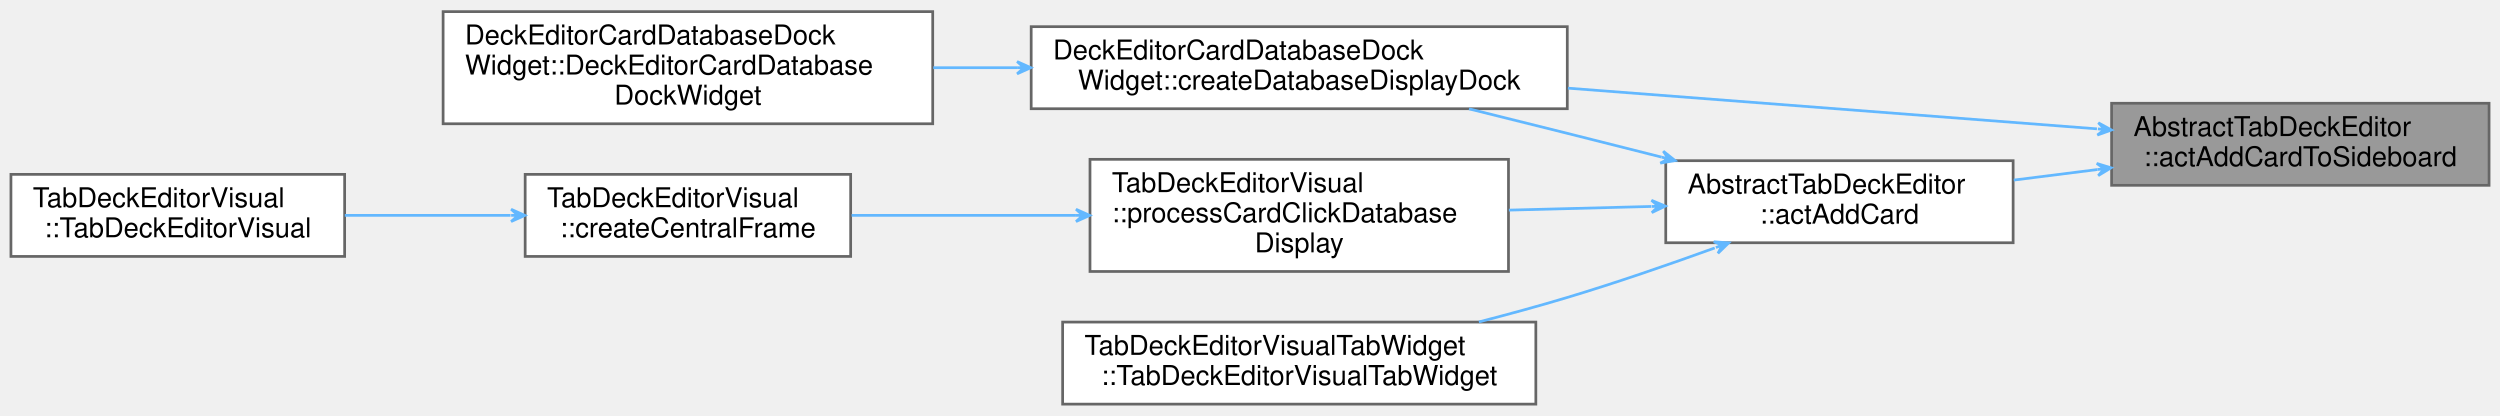
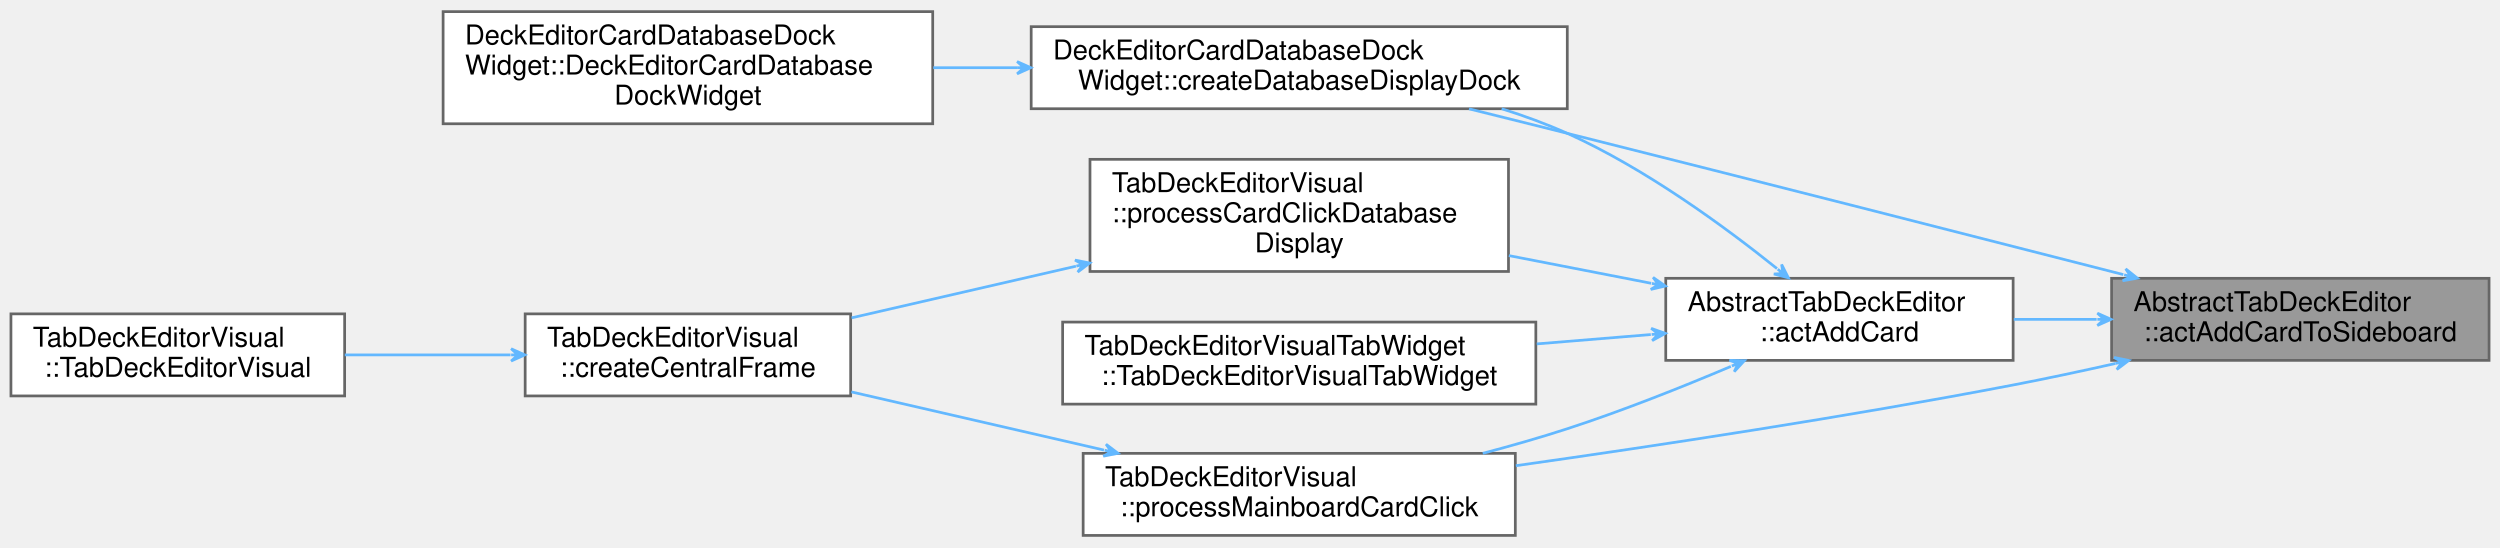
- <svg xmlns="http://www.w3.org/2000/svg" xmlns:xlink="http://www.w3.org/1999/xlink" width="914pt" height="152pt" viewBox="0.00 0.00 914.00 151.50">
-   <g id="graph0" class="graph" transform="scale(1 1) rotate(0) translate(4 147.5)">
+ <svg xmlns="http://www.w3.org/2000/svg" xmlns:xlink="http://www.w3.org/1999/xlink" width="914pt" height="200pt" viewBox="0.00 0.00 914.00 199.50">
+   <g id="graph0" class="graph" transform="scale(1 1) rotate(0) translate(4 195.5)">
    <g id="Node000001" class="node">
      <g id="a_Node000001">
        <a xlink:title="Adds a card to the sideboard explicitly.">
-           <polygon fill="#999999" stroke="#666666" points="906,-110 768,-110 768,-80 906,-80 906,-110" />
-           <text text-anchor="start" x="776" y="-98" font-family="Helvetica,sans-Serif" font-size="10.00">AbstractTabDeckEditor</text>
-           <text text-anchor="middle" x="837" y="-87" font-family="Helvetica,sans-Serif" font-size="10.00">::actAddCardToSideboard</text>
+           <polygon fill="#999999" stroke="#666666" points="906,-94 768,-94 768,-64 906,-64 906,-94" />
+           <text text-anchor="start" x="776" y="-82" font-family="Helvetica,sans-Serif" font-size="10.00">AbstractTabDeckEditor</text>
+           <text text-anchor="middle" x="837" y="-71" font-family="Helvetica,sans-Serif" font-size="10.00">::actAddCardToSideboard</text>
        </a>
      </g>
    </g>
    <g id="Node000002" class="node">
      <g id="a_Node000002">
        <a xlink:href="../../d1/d53/classAbstractTabDeckEditor.html#a86fddfe318be81f8fe4aa54e980fcdd1" target="_top" xlink:title="Adds a card to the main deck or sideboard based on Ctrl key.">
-           <polygon fill="white" stroke="#666666" points="732,-89 605,-89 605,-59 732,-59 732,-89" />
-           <text text-anchor="start" x="613" y="-77" font-family="Helvetica,sans-Serif" font-size="10.00">AbstractTabDeckEditor</text>
-           <text text-anchor="middle" x="668.5" y="-66" font-family="Helvetica,sans-Serif" font-size="10.00">::actAddCard</text>
+           <polygon fill="white" stroke="#666666" points="732,-94 605,-94 605,-64 732,-64 732,-94" />
+           <text text-anchor="start" x="613" y="-82" font-family="Helvetica,sans-Serif" font-size="10.00">AbstractTabDeckEditor</text>
+           <text text-anchor="middle" x="668.5" y="-71" font-family="Helvetica,sans-Serif" font-size="10.00">::actAddCard</text>
        </a>
      </g>
    </g>
    <g id="edge1_Node000001_Node000002" class="edge">
      <g id="a_edge1_Node000001_Node000002">
        <a xlink:title=" ">
-           <path fill="none" stroke="#63b8ff" d="M762.81,-85.77C752.62,-84.48 742.22,-83.17 732.24,-81.91" />
-           <polygon fill="#63b8ff" stroke="#63b8ff" points="767.8,-86.4 762.56,-88 765.32,-86.09 762.84,-85.77 762.84,-85.77 762.84,-85.77 765.32,-86.09 763.12,-83.54 767.8,-86.4 767.8,-86.4" />
+           <path fill="none" stroke="#63b8ff" d="M762.53,-79C752.43,-79 742.13,-79 732.24,-79" />
+           <polygon fill="#63b8ff" stroke="#63b8ff" points="767.8,-79 762.8,-81.25 765.3,-79 762.8,-79 762.8,-79 762.8,-79 765.3,-79 762.8,-76.75 767.8,-79 767.8,-79" />
        </a>
      </g>
    </g>
    <g id="Node000003" class="node">
      <g id="a_Node000003">
        <a xlink:href="../../d1/d94/classDeckEditorCardDatabaseDockWidget.html#ad6dd3c0e2db7647a68c4518d9d11ed81" target="_top" xlink:title=" ">
-           <polygon fill="white" stroke="#666666" points="569,-138 373,-138 373,-108 569,-108 569,-138" />
-           <text text-anchor="start" x="381" y="-126" font-family="Helvetica,sans-Serif" font-size="10.00">DeckEditorCardDatabaseDock</text>
-           <text text-anchor="middle" x="471" y="-115" font-family="Helvetica,sans-Serif" font-size="10.00">Widget::createDatabaseDisplayDock</text>
+           <polygon fill="white" stroke="#666666" points="569,-186 373,-186 373,-156 569,-156 569,-186" />
+           <text text-anchor="start" x="381" y="-174" font-family="Helvetica,sans-Serif" font-size="10.00">DeckEditorCardDatabaseDock</text>
+           <text text-anchor="middle" x="471" y="-163" font-family="Helvetica,sans-Serif" font-size="10.00">Widget::createDatabaseDisplayDock</text>
        </a>
      </g>
    </g>
-     <g id="edge8_Node000001_Node000003" class="edge">
-       <g id="a_edge8_Node000001_Node000003">
+     <g id="edge10_Node000001_Node000003" class="edge">
+       <g id="a_edge10_Node000001_Node000003">
        <a xlink:title=" ">
-           <path fill="none" stroke="#63b8ff" d="M762.64,-100.64C707.01,-104.92 630,-110.85 569.23,-115.52" />
-           <polygon fill="#63b8ff" stroke="#63b8ff" points="767.96,-100.23 763.15,-102.86 765.47,-100.43 762.98,-100.62 762.98,-100.62 762.98,-100.62 765.47,-100.43 762.8,-98.37 767.96,-100.23 767.96,-100.23" />
+           <path fill="none" stroke="#63b8ff" d="M772.28,-95.36C718.21,-109.21 638.55,-129.54 569,-147 557.39,-149.91 544.99,-153 533.07,-155.96" />
+           <polygon fill="#63b8ff" stroke="#63b8ff" points="777.43,-94.04 773.15,-97.46 775.01,-94.66 772.59,-95.28 772.59,-95.28 772.59,-95.28 775.01,-94.66 772.03,-93.1 777.43,-94.04 777.43,-94.04" />
+         </a>
+       </g>
+     </g>
+     <g id="Node000008" class="node">
+       <g id="a_Node000008">
+         <a xlink:href="../../dc/d63/classTabDeckEditorVisual.html#a222b01da4168b156b7027fca2ac37806" target="_top" xlink:title="Handle card clicks in the mainboard visual deck.">
+           <polygon fill="white" stroke="#666666" points="550,-30 392,-30 392,0 550,0 550,-30" />
+           <text text-anchor="start" x="400" y="-18" font-family="Helvetica,sans-Serif" font-size="10.00">TabDeckEditorVisual</text>
+           <text text-anchor="middle" x="471" y="-7" font-family="Helvetica,sans-Serif" font-size="10.00">::processMainboardCardClick</text>
+         </a>
+       </g>
+     </g>
+     <g id="edge11_Node000001_Node000008" class="edge">
+       <g id="a_edge11_Node000001_Node000008">
+         <a xlink:title=" ">
+           <path fill="none" stroke="#63b8ff" d="M769.39,-62.86C756.99,-60.07 744.13,-57.33 732,-55 671.23,-43.33 601.95,-32.81 550.19,-25.49" />
+           <polygon fill="#63b8ff" stroke="#63b8ff" points="774.29,-63.97 768.92,-65.06 771.85,-63.41 769.42,-62.86 769.42,-62.86 769.42,-62.86 771.85,-63.41 769.91,-60.67 774.29,-63.97 774.29,-63.97" />
        </a>
      </g>
    </g>
    <g id="edge2_Node000002_Node000003" class="edge">
      <g id="a_edge2_Node000002_Node000003">
        <a xlink:title=" ">
-           <path fill="none" stroke="#63b8ff" d="M603.5,-90.3C592.02,-93.21 580.16,-96.2 569,-99 557.39,-101.91 544.99,-104.99 533.07,-107.95" />
-           <polygon fill="#63b8ff" stroke="#63b8ff" points="608.4,-89.06 604.1,-92.47 605.97,-89.68 603.55,-90.29 603.55,-90.29 603.55,-90.29 605.97,-89.68 603,-88.11 608.4,-89.06 608.4,-89.06" />
+           <path fill="none" stroke="#63b8ff" d="M645.67,-97.55C626.59,-112.88 597.53,-134.14 569,-147 561.41,-150.42 553.25,-153.4 545.01,-155.99" />
+           <polygon fill="#63b8ff" stroke="#63b8ff" points="649.83,-94.18 647.36,-99.07 647.88,-95.75 645.94,-97.33 645.94,-97.33 645.94,-97.33 647.88,-95.75 644.52,-95.58 649.83,-94.18 649.83,-94.18" />
        </a>
      </g>
    </g>
    <g id="Node000005" class="node">
      <g id="a_Node000005">
        <a xlink:href="../../dc/d63/classTabDeckEditorVisual.html#a735f0020e6916150378bd44aa3c977c8" target="_top" xlink:title="Handle card clicks in the database visual display.">
-           <polygon fill="white" stroke="#666666" points="547.5,-89.5 394.5,-89.5 394.5,-48.5 547.5,-48.5 547.5,-89.5" />
-           <text text-anchor="start" x="402.5" y="-77.5" font-family="Helvetica,sans-Serif" font-size="10.00">TabDeckEditorVisual</text>
-           <text text-anchor="start" x="402.5" y="-66.5" font-family="Helvetica,sans-Serif" font-size="10.00">::processCardClickDatabase</text>
-           <text text-anchor="middle" x="471" y="-55.5" font-family="Helvetica,sans-Serif" font-size="10.00">Display</text>
+           <polygon fill="white" stroke="#666666" points="547.5,-137.5 394.5,-137.5 394.5,-96.5 547.5,-96.5 547.5,-137.5" />
+           <text text-anchor="start" x="402.5" y="-125.5" font-family="Helvetica,sans-Serif" font-size="10.00">TabDeckEditorVisual</text>
+           <text text-anchor="start" x="402.5" y="-114.5" font-family="Helvetica,sans-Serif" font-size="10.00">::processCardClickDatabase</text>
+           <text text-anchor="middle" x="471" y="-103.5" font-family="Helvetica,sans-Serif" font-size="10.00">Display</text>
        </a>
      </g>
    </g>
    <g id="edge4_Node000002_Node000005" class="edge">
      <g id="a_edge4_Node000002_Node000005">
        <a xlink:title=" ">
-           <path fill="none" stroke="#63b8ff" d="M599.67,-72.27C582.88,-71.84 564.78,-71.37 547.64,-70.93" />
-           <polygon fill="#63b8ff" stroke="#63b8ff" points="604.84,-72.4 599.78,-74.52 602.34,-72.33 599.84,-72.27 599.84,-72.27 599.84,-72.27 602.34,-72.33 599.9,-70.02 604.84,-72.4 604.84,-72.4" />
-         </a>
-       </g>
-     </g>
-     <g id="Node000008" class="node">
-       <g id="a_Node000008">
-         <a xlink:href="../../d9/dcf/classTabDeckEditorVisualTabWidget.html#a6ab3167cf58404d8d266120a6c3a9a51" target="_top" xlink:title="Construct the tab widget with required models.">
-           <polygon fill="white" stroke="#666666" points="557.5,-30 384.5,-30 384.5,0 557.5,0 557.5,-30" />
-           <text text-anchor="start" x="392.5" y="-18" font-family="Helvetica,sans-Serif" font-size="10.00">TabDeckEditorVisualTabWidget</text>
-           <text text-anchor="middle" x="471" y="-7" font-family="Helvetica,sans-Serif" font-size="10.00">::TabDeckEditorVisualTabWidget</text>
+           <path fill="none" stroke="#63b8ff" d="M599.67,-92.18C582.88,-95.45 564.78,-98.97 547.64,-102.3" />
+           <polygon fill="#63b8ff" stroke="#63b8ff" points="604.84,-91.18 600.36,-94.34 602.38,-91.66 599.93,-92.13 599.93,-92.13 599.93,-92.13 602.38,-91.66 599.5,-89.93 604.84,-91.18 604.84,-91.18" />
        </a>
      </g>
    </g>
    <g id="edge7_Node000002_Node000008" class="edge">
      <g id="a_edge7_Node000002_Node000008">
        <a xlink:title=" ">
-           <path fill="none" stroke="#63b8ff" d="M622.9,-57.1C606.12,-51.02 586.8,-44.35 569,-39 558.62,-35.88 547.52,-32.85 536.68,-30.06" />
-           <polygon fill="#63b8ff" stroke="#63b8ff" points="628.02,-58.96 622.55,-59.37 625.67,-58.11 623.32,-57.25 623.32,-57.25 623.32,-57.25 625.67,-58.11 624.09,-55.14 628.02,-58.96 628.02,-58.96" />
+           <path fill="none" stroke="#63b8ff" d="M628.79,-61.78C610.83,-54.18 589.06,-45.52 569,-39 559.1,-35.78 548.51,-32.76 538.1,-30.01" />
+           <polygon fill="#63b8ff" stroke="#63b8ff" points="633.76,-63.9 628.27,-64.01 631.46,-62.92 629.16,-61.94 629.16,-61.94 629.16,-61.94 631.46,-62.92 630.04,-59.87 633.76,-63.9 633.76,-63.9" />
+         </a>
+       </g>
+     </g>
+     <g id="Node000009" class="node">
+       <g id="a_Node000009">
+         <a xlink:href="../../d9/dcf/classTabDeckEditorVisualTabWidget.html#a6ab3167cf58404d8d266120a6c3a9a51" target="_top" xlink:title="Construct the tab widget with required models.">
+           <polygon fill="white" stroke="#666666" points="557.5,-78 384.5,-78 384.5,-48 557.5,-48 557.5,-78" />
+           <text text-anchor="start" x="392.5" y="-66" font-family="Helvetica,sans-Serif" font-size="10.00">TabDeckEditorVisualTabWidget</text>
+           <text text-anchor="middle" x="471" y="-55" font-family="Helvetica,sans-Serif" font-size="10.00">::TabDeckEditorVisualTabWidget</text>
+         </a>
+       </g>
+     </g>
+     <g id="edge9_Node000002_Node000009" class="edge">
+       <g id="a_edge9_Node000002_Node000009">
+         <a xlink:title=" ">
+           <path fill="none" stroke="#63b8ff" d="M599.53,-73.44C586.07,-72.34 571.79,-71.17 557.83,-70.02" />
+           <polygon fill="#63b8ff" stroke="#63b8ff" points="604.84,-73.87 599.67,-75.71 602.34,-73.67 599.85,-73.46 599.85,-73.46 599.85,-73.46 602.34,-73.67 600.04,-71.22 604.84,-73.87 604.84,-73.87" />
        </a>
      </g>
    </g>
    <g id="Node000004" class="node">
      <g id="a_Node000004">
        <a xlink:href="../../d1/d94/classDeckEditorCardDatabaseDockWidget.html#aee72aa0c592d265f6b1785daf732e7ff" target="_top" xlink:title=" ">
-           <polygon fill="white" stroke="#666666" points="337,-143.5 158,-143.5 158,-102.5 337,-102.5 337,-143.5" />
-           <text text-anchor="start" x="166" y="-131.5" font-family="Helvetica,sans-Serif" font-size="10.00">DeckEditorCardDatabaseDock</text>
-           <text text-anchor="start" x="166" y="-120.5" font-family="Helvetica,sans-Serif" font-size="10.00">Widget::DeckEditorCardDatabase</text>
-           <text text-anchor="middle" x="247.5" y="-109.5" font-family="Helvetica,sans-Serif" font-size="10.00">DockWidget</text>
+           <polygon fill="white" stroke="#666666" points="337,-191.5 158,-191.5 158,-150.5 337,-150.5 337,-191.5" />
+           <text text-anchor="start" x="166" y="-179.5" font-family="Helvetica,sans-Serif" font-size="10.00">DeckEditorCardDatabaseDock</text>
+           <text text-anchor="start" x="166" y="-168.5" font-family="Helvetica,sans-Serif" font-size="10.00">Widget::DeckEditorCardDatabase</text>
+           <text text-anchor="middle" x="247.5" y="-157.5" font-family="Helvetica,sans-Serif" font-size="10.00">DockWidget</text>
        </a>
      </g>
    </g>
    <g id="edge3_Node000003_Node000004" class="edge">
      <g id="a_edge3_Node000003_Node000004">
        <a xlink:title=" ">
-           <path fill="none" stroke="#63b8ff" d="M367.83,-123C357.6,-123 347.27,-123 337.2,-123" />
-           <polygon fill="#63b8ff" stroke="#63b8ff" points="372.85,-123 367.85,-125.25 370.35,-123 367.85,-123 367.85,-123 367.85,-123 370.35,-123 367.85,-120.75 372.85,-123 372.85,-123" />
+           <path fill="none" stroke="#63b8ff" d="M367.83,-171C357.6,-171 347.27,-171 337.2,-171" />
+           <polygon fill="#63b8ff" stroke="#63b8ff" points="372.85,-171 367.85,-173.25 370.35,-171 367.85,-171 367.85,-171 367.85,-171 370.35,-171 367.85,-168.75 372.85,-171 372.85,-171" />
        </a>
      </g>
    </g>
    <g id="Node000006" class="node">
      <g id="a_Node000006">
        <a xlink:href="../../dc/d63/classTabDeckEditorVisual.html#ae20d58ad11818d4afe126e8f13cbb27d" target="_top" xlink:title="Create central frame for visual widgets.">
-           <polygon fill="white" stroke="#666666" points="307,-84 188,-84 188,-54 307,-54 307,-84" />
-           <text text-anchor="start" x="196" y="-72" font-family="Helvetica,sans-Serif" font-size="10.00">TabDeckEditorVisual</text>
-           <text text-anchor="middle" x="247.5" y="-61" font-family="Helvetica,sans-Serif" font-size="10.00">::createCentralFrame</text>
+           <polygon fill="white" stroke="#666666" points="307,-81 188,-81 188,-51 307,-51 307,-81" />
+           <text text-anchor="start" x="196" y="-69" font-family="Helvetica,sans-Serif" font-size="10.00">TabDeckEditorVisual</text>
+           <text text-anchor="middle" x="247.5" y="-58" font-family="Helvetica,sans-Serif" font-size="10.00">::createCentralFrame</text>
        </a>
      </g>
    </g>
    <g id="edge5_Node000005_Node000006" class="edge">
      <g id="a_edge5_Node000005_Node000006">
        <a xlink:title=" ">
-           <path fill="none" stroke="#63b8ff" d="M389.36,-69C362.22,-69 332.48,-69 307.34,-69" />
-           <polygon fill="#63b8ff" stroke="#63b8ff" points="394.39,-69 389.39,-71.25 391.89,-69 389.39,-69 389.39,-69 389.39,-69 391.89,-69 389.39,-66.75 394.39,-69 394.39,-69" />
+           <path fill="none" stroke="#63b8ff" d="M389.36,-98.43C362.22,-92.18 332.48,-85.34 307.34,-79.55" />
+           <polygon fill="#63b8ff" stroke="#63b8ff" points="394.39,-99.59 389.01,-100.66 391.96,-99.03 389.52,-98.47 389.52,-98.47 389.52,-98.47 391.96,-99.03 390.02,-96.28 394.39,-99.59 394.39,-99.59" />
        </a>
      </g>
    </g>
    <g id="Node000007" class="node">
      <g id="a_Node000007">
        <a xlink:href="../../dc/d63/classTabDeckEditorVisual.html#a81c50a180d397ad489b4ff049cd809da" target="_top" xlink:title="Constructs a visual deck editor tab.">
-           <polygon fill="white" stroke="#666666" points="122,-84 0,-84 0,-54 122,-54 122,-84" />
-           <text text-anchor="start" x="8" y="-72" font-family="Helvetica,sans-Serif" font-size="10.00">TabDeckEditorVisual</text>
-           <text text-anchor="middle" x="61" y="-61" font-family="Helvetica,sans-Serif" font-size="10.00">::TabDeckEditorVisual</text>
+           <polygon fill="white" stroke="#666666" points="122,-81 0,-81 0,-51 122,-51 122,-81" />
+           <text text-anchor="start" x="8" y="-69" font-family="Helvetica,sans-Serif" font-size="10.00">TabDeckEditorVisual</text>
+           <text text-anchor="middle" x="61" y="-58" font-family="Helvetica,sans-Serif" font-size="10.00">::TabDeckEditorVisual</text>
        </a>
      </g>
    </g>
    <g id="edge6_Node000006_Node000007" class="edge">
      <g id="a_edge6_Node000006_Node000007">
        <a xlink:title=" ">
-           <path fill="none" stroke="#63b8ff" d="M182.65,-69C163,-69 141.45,-69 122.06,-69" />
-           <polygon fill="#63b8ff" stroke="#63b8ff" points="187.87,-69 182.87,-71.25 185.37,-69 182.87,-69 182.87,-69 182.87,-69 185.37,-69 182.87,-66.75 187.87,-69 187.87,-69" />
+           <path fill="none" stroke="#63b8ff" d="M182.65,-66C163,-66 141.45,-66 122.06,-66" />
+           <polygon fill="#63b8ff" stroke="#63b8ff" points="187.87,-66 182.87,-68.25 185.37,-66 182.87,-66 182.87,-66 182.87,-66 185.37,-66 182.87,-63.75 187.87,-66 187.87,-66" />
+         </a>
+       </g>
+     </g>
+     <g id="edge8_Node000008_Node000006" class="edge">
+       <g id="a_edge8_Node000008_Node000006">
+         <a xlink:title=" ">
+           <path fill="none" stroke="#63b8ff" d="M399.62,-31.2C369.88,-38.05 335.62,-45.94 307.26,-52.47" />
+           <polygon fill="#63b8ff" stroke="#63b8ff" points="404.74,-30.03 400.37,-33.34 402.3,-30.59 399.87,-31.15 399.87,-31.15 399.87,-31.15 402.3,-30.59 399.36,-28.96 404.74,-30.03 404.74,-30.03" />
        </a>
      </g>
    </g>
  </g>
</svg>
